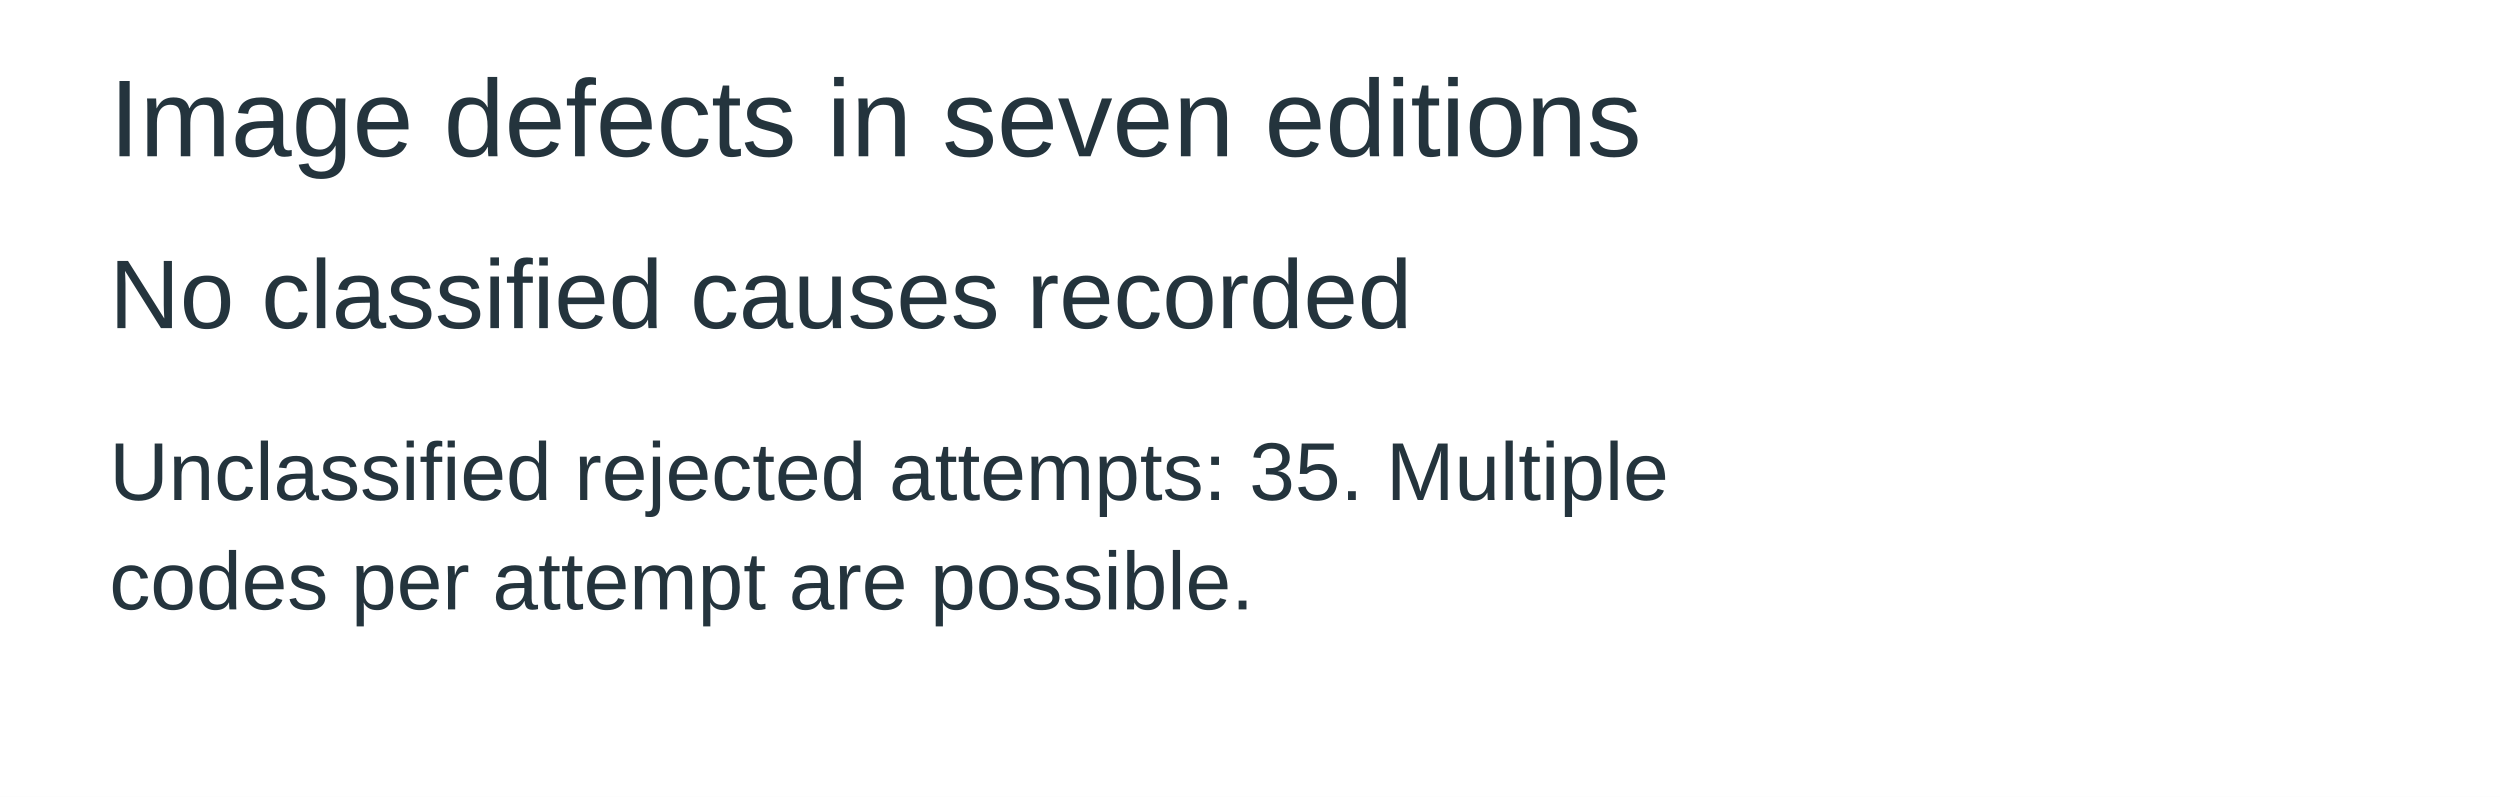
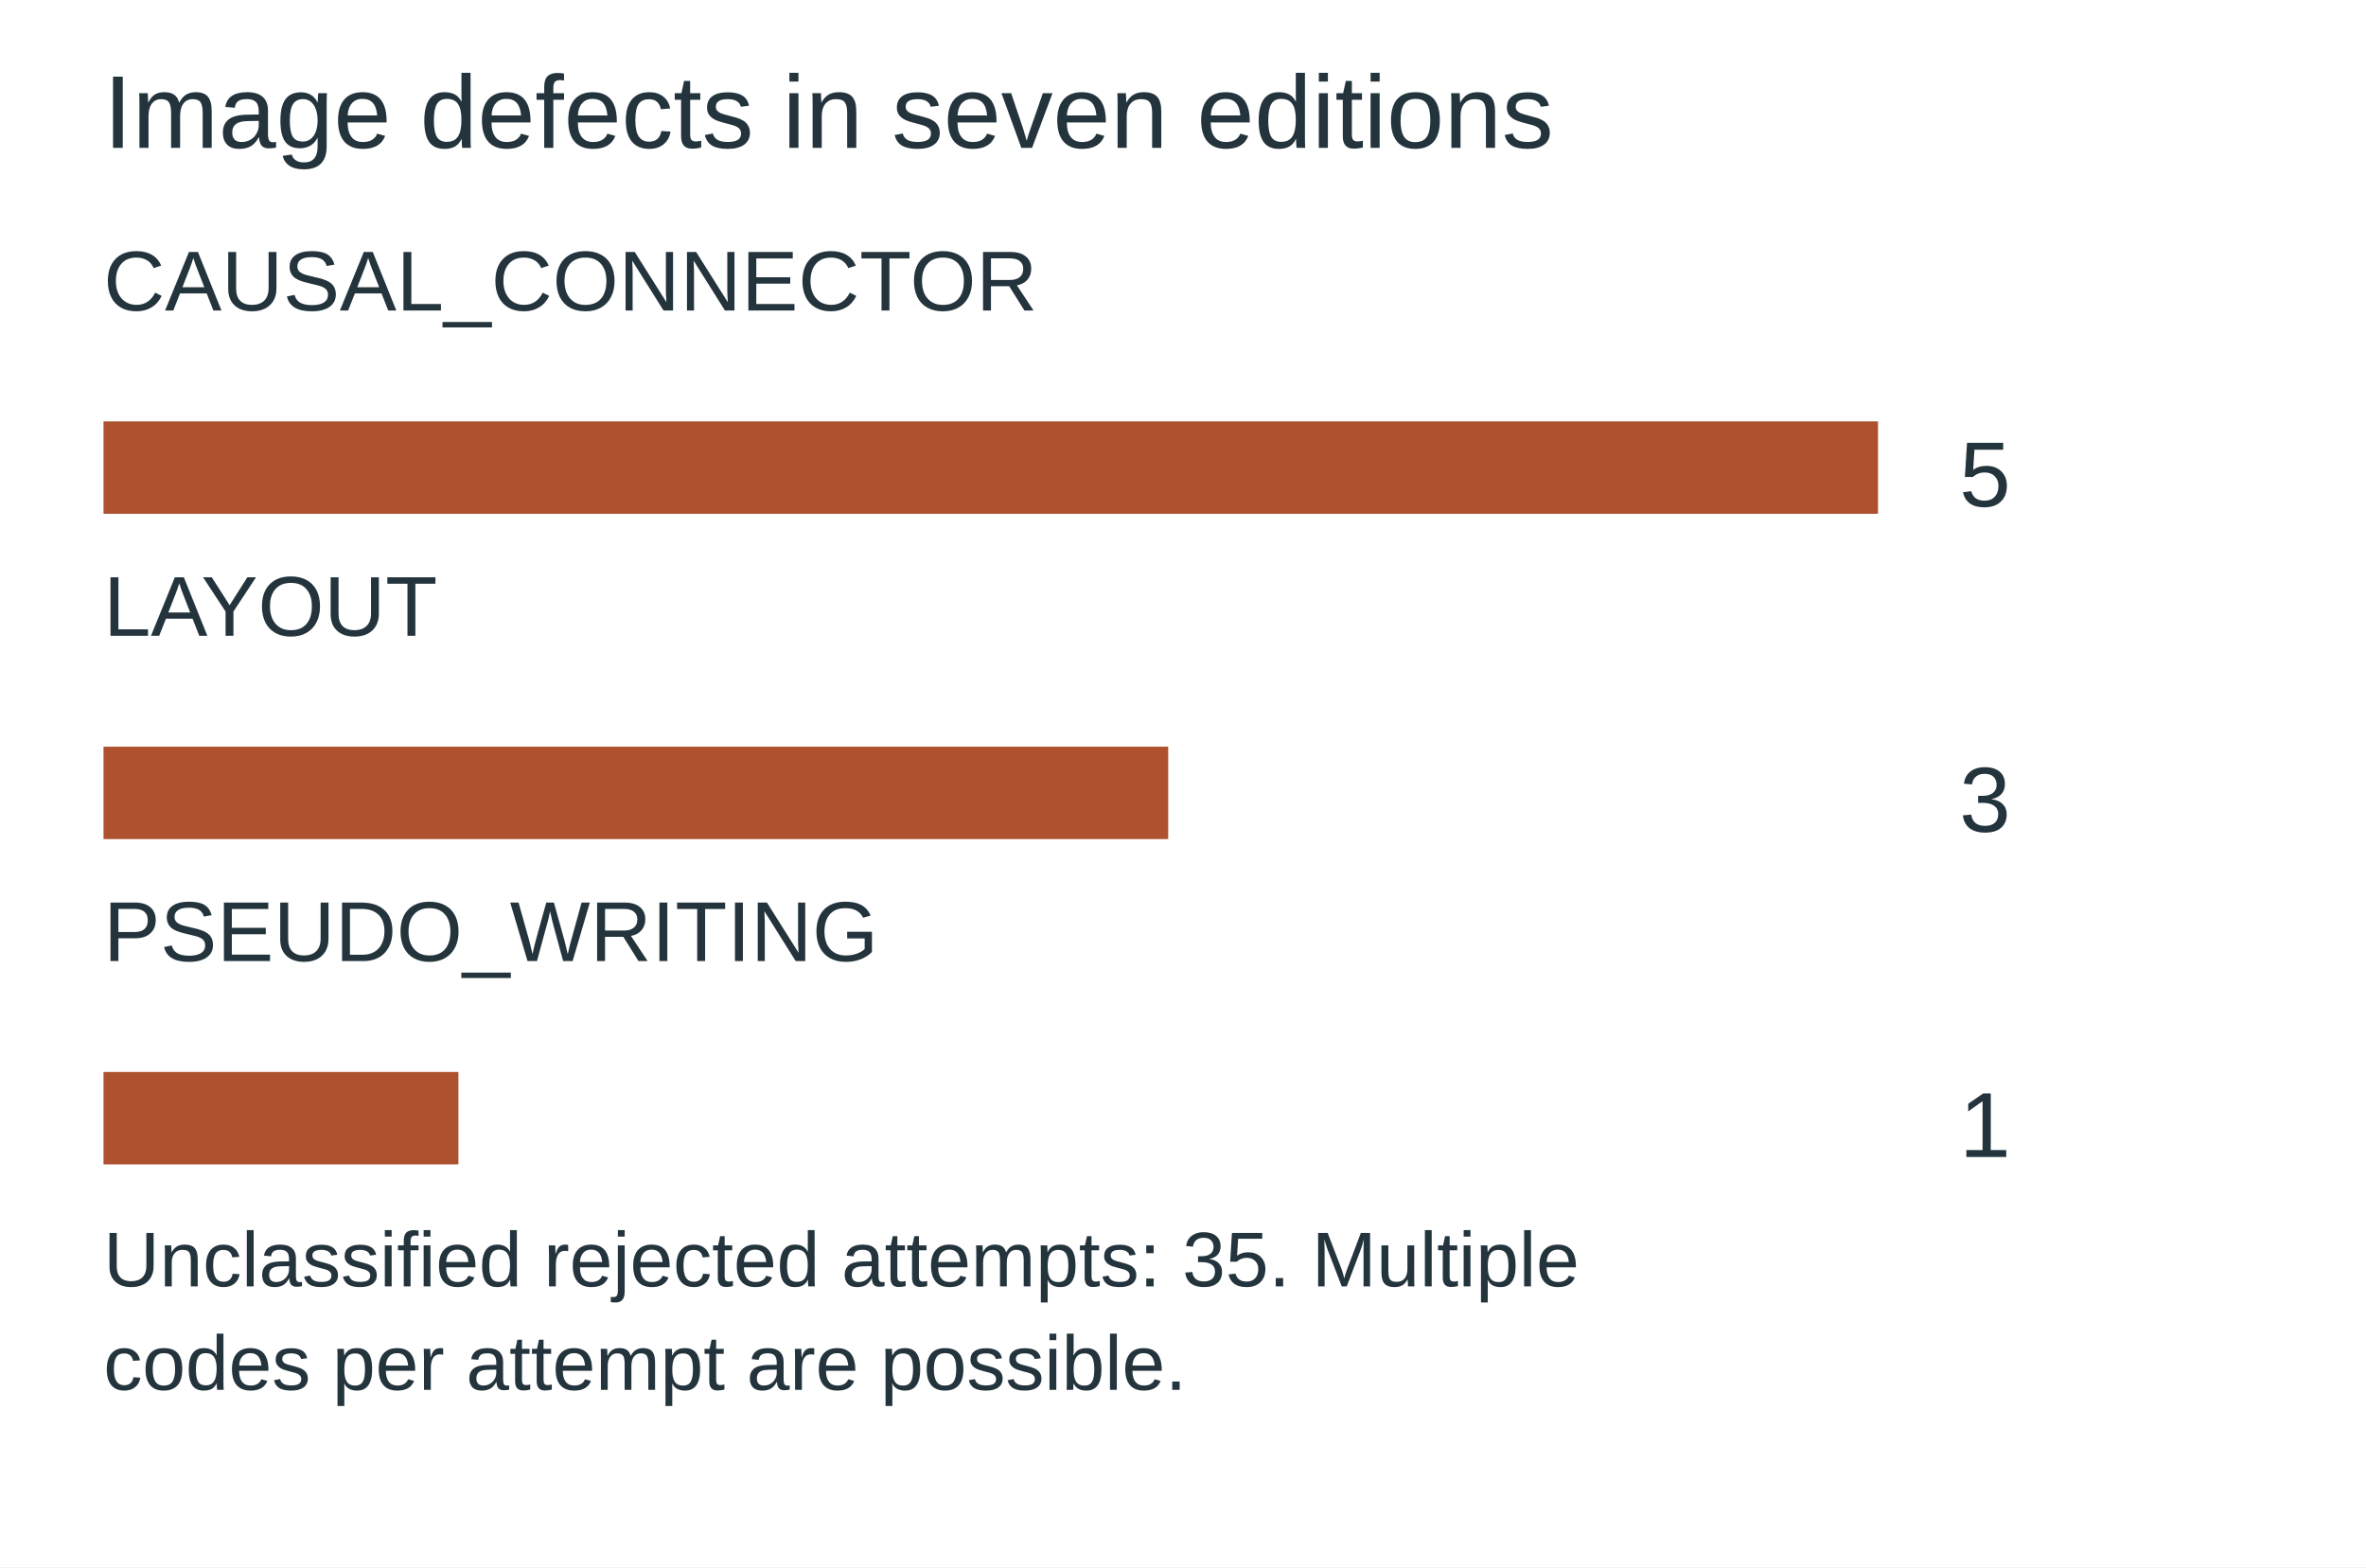
- <svg xmlns="http://www.w3.org/2000/svg" width="640" height="204" viewBox="0 0 640 204" role="img" aria-label="Image defects in seven editions">
-   <rect width="640" height="204" fill="white" />
+ <svg xmlns="http://www.w3.org/2000/svg" width="640" height="424" viewBox="0 0 640 424" role="img" aria-label="Image defects in seven editions">
+   <rect width="640" height="424" fill="white" />
  <g font-family="Arial,sans-serif" fill="#24343d">
    <text x="28" y="40" font-size="28">Image defects in seven editions</text>
-     <text x="28" y="84" font-size="25">No classified causes recorded</text>
-     <text x="28" y="128" font-size="21">Unclassified rejected attempts: 35. Multiple</text>
-     <text x="28" y="156" font-size="21">codes per attempt are possible.</text>
+     <text x="28" y="84" font-size="23">CAUSAL_CONNECTOR</text>
+     <rect x="28" y="114" width="480" height="25" fill="#ad512f" />
+     <text x="530" y="137" font-size="25">5</text>
+     <text x="28" y="172" font-size="23">LAYOUT</text>
+     <rect x="28" y="202" width="288" height="25" fill="#ad512f" />
+     <text x="530" y="225" font-size="25">3</text>
+     <text x="28" y="260" font-size="23">PSEUDO_WRITING</text>
+     <rect x="28" y="290" width="96" height="25" fill="#ad512f" />
+     <text x="530" y="313" font-size="25">1</text>
+     <text x="28" y="348" font-size="21">Unclassified rejected attempts: 35. Multiple</text>
+     <text x="28" y="376" font-size="21">codes per attempt are possible.</text>
  </g>
</svg>
